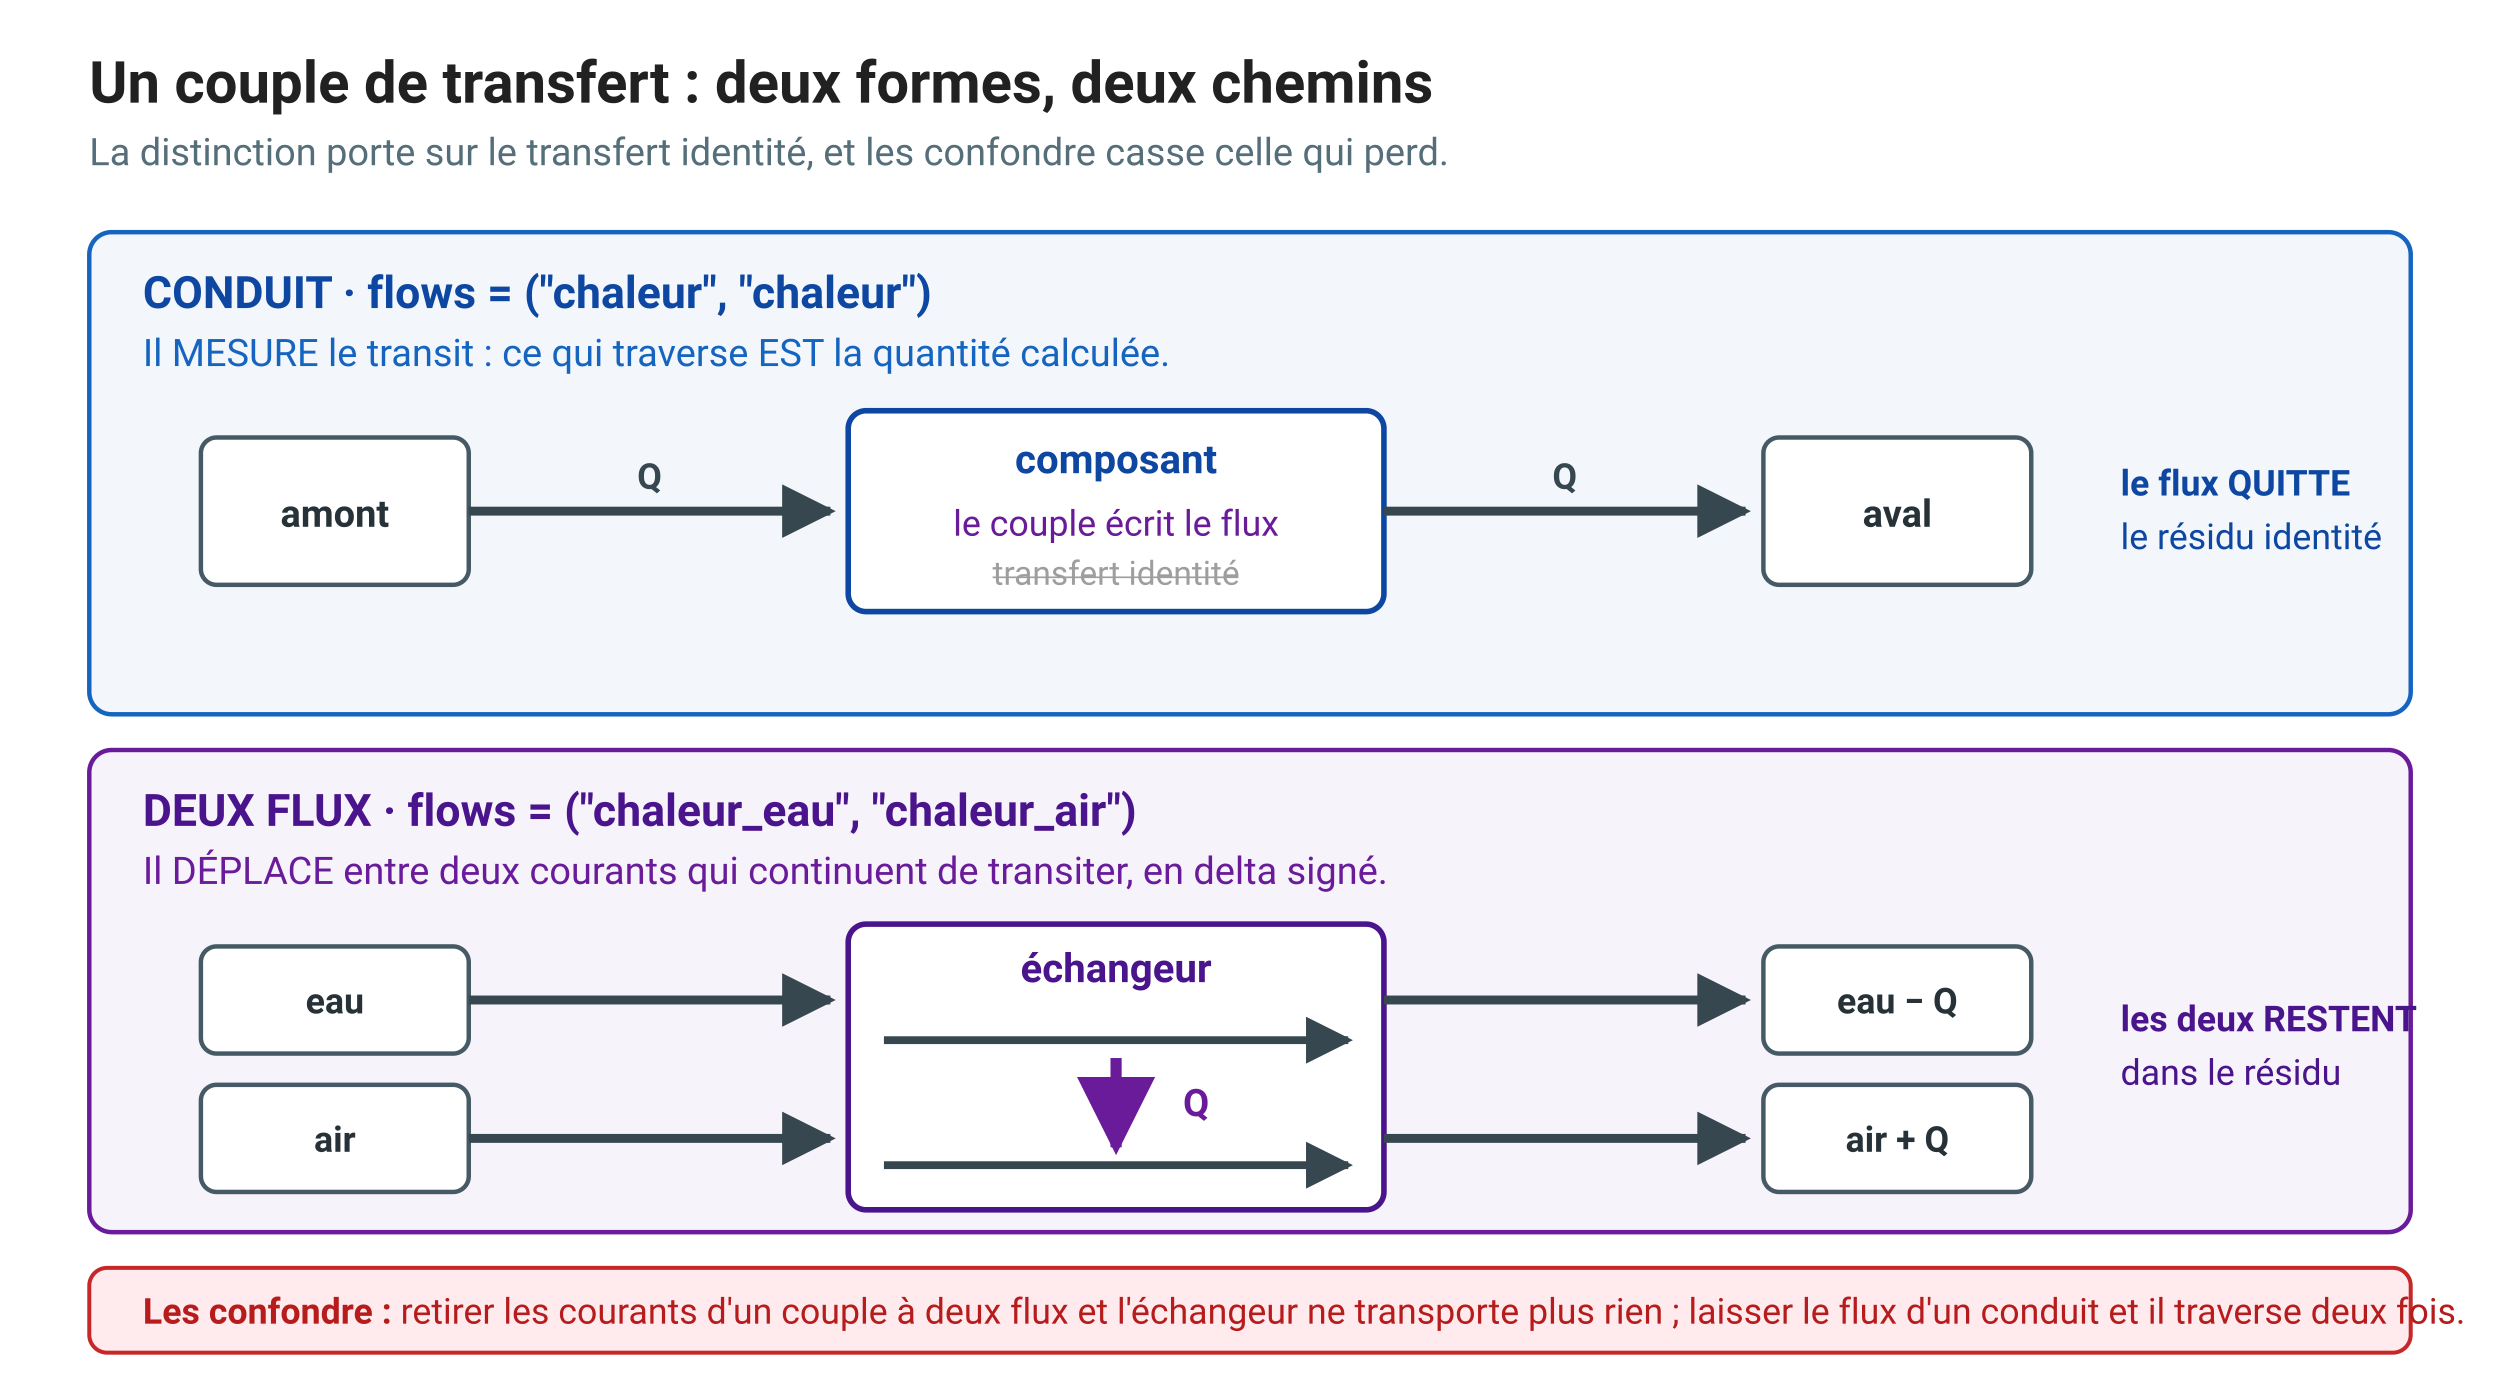
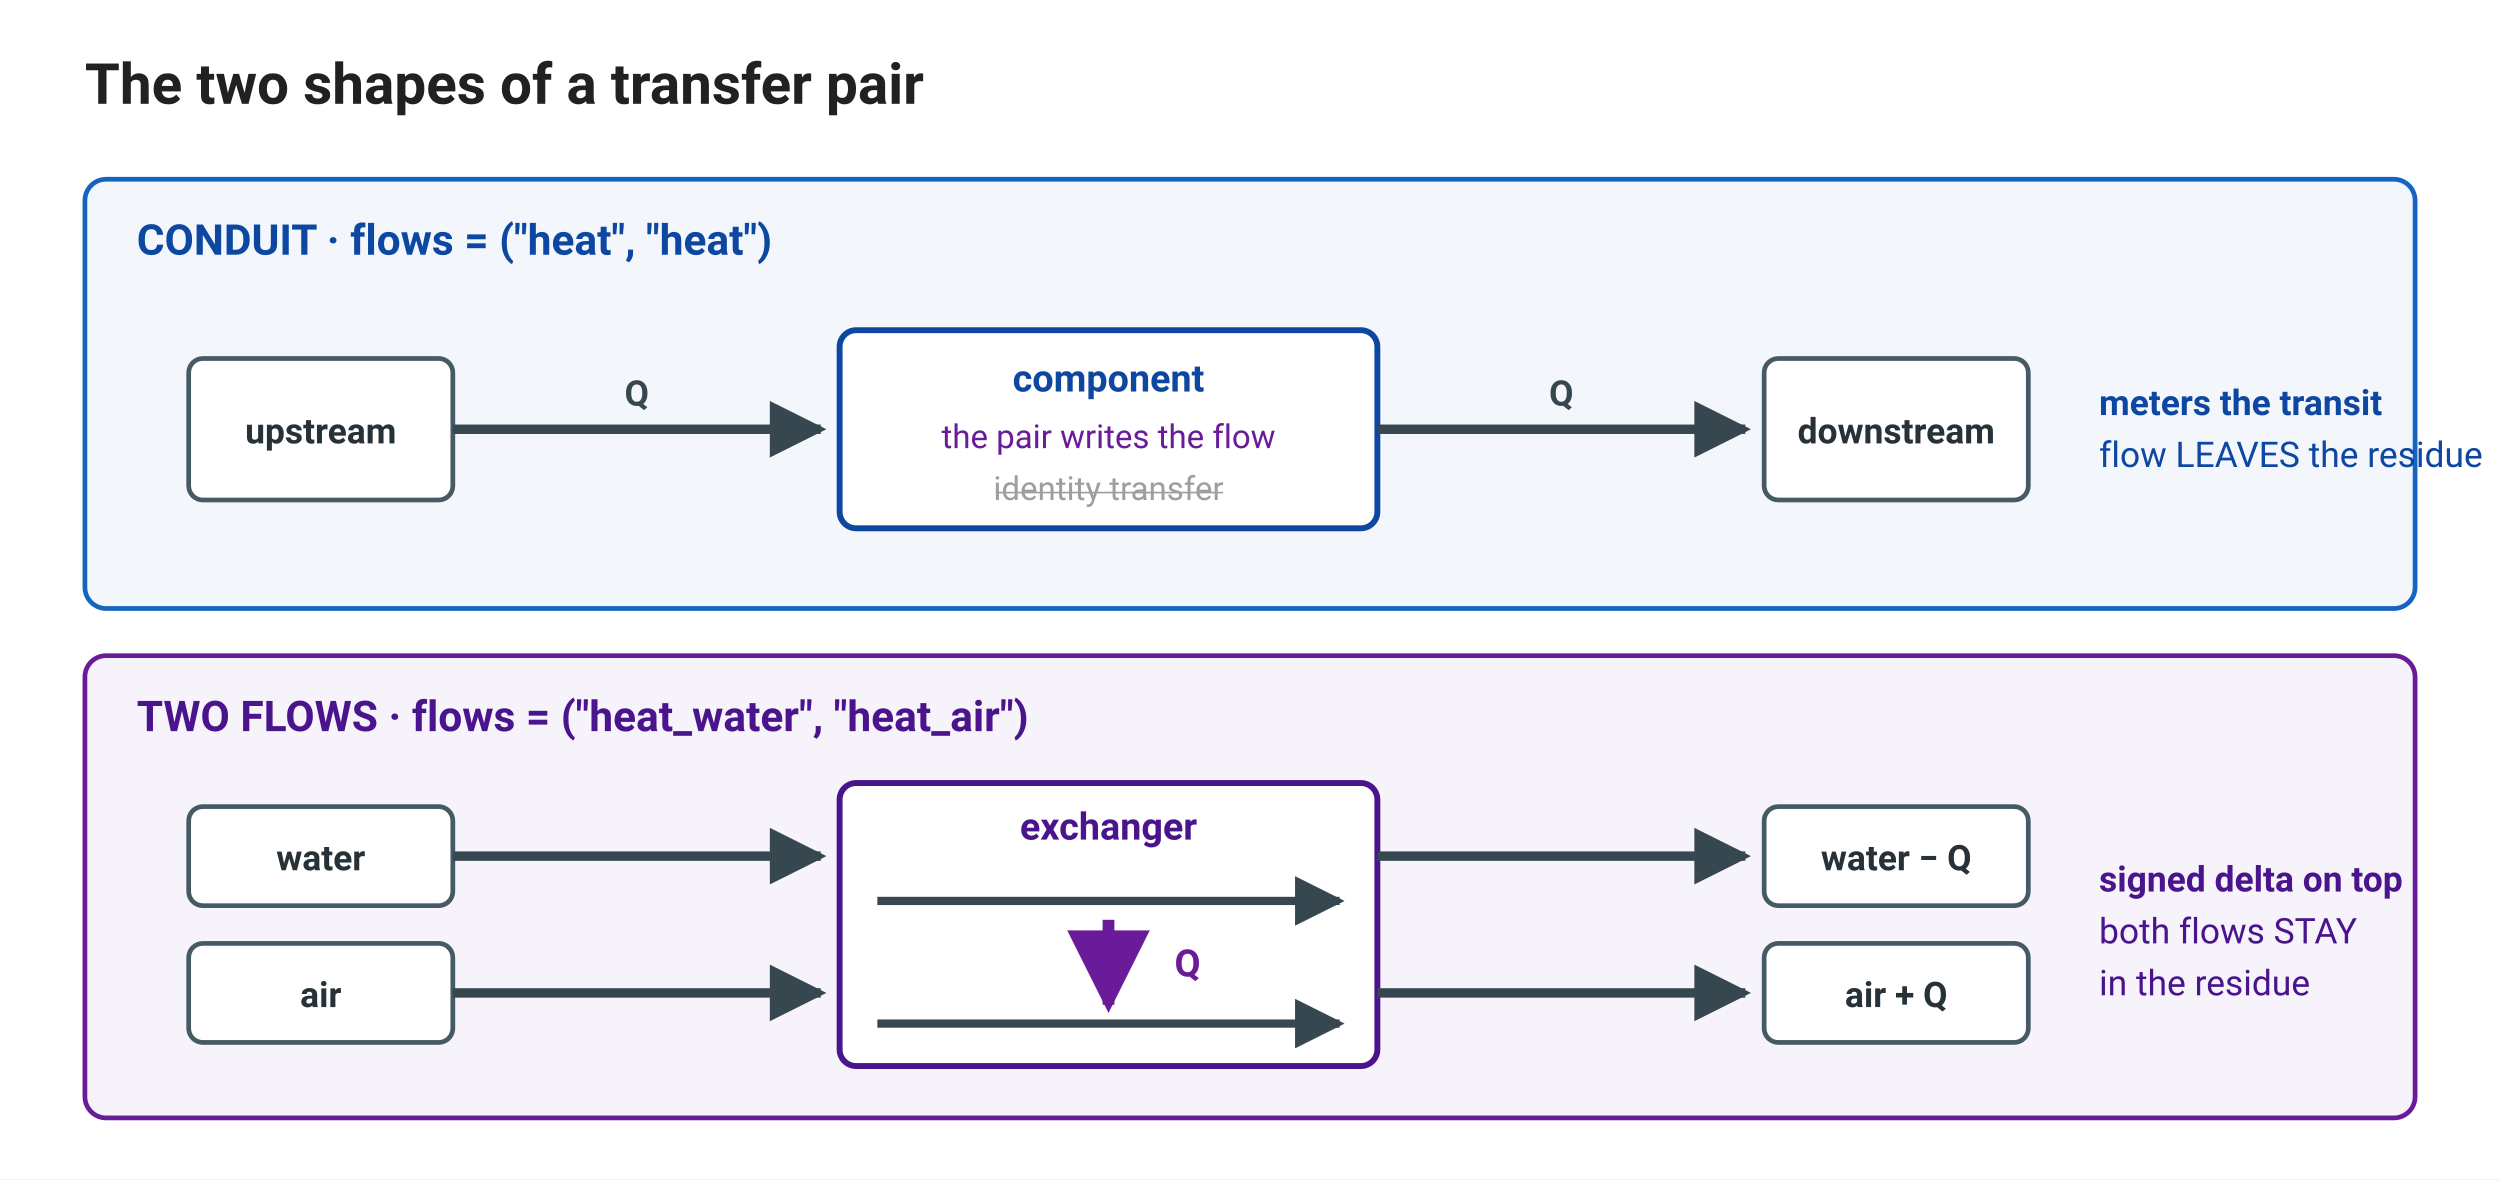
- <svg xmlns="http://www.w3.org/2000/svg" viewBox="0 0 1120 620" width="1120" height="620" font-family="system-ui, -apple-system, 'Segoe UI', Roboto, sans-serif">
-   <rect x="0" y="0" width="1120" height="620" fill="#ffffff" />
+ <svg xmlns="http://www.w3.org/2000/svg" viewBox="0 0 1060 500" width="1060" height="500" font-family="system-ui, -apple-system, 'Segoe UI', Roboto, sans-serif">
+   <rect x="0" y="0" width="1060" height="500" fill="#ffffff" />
  <defs>
    <marker id="tp-flow" viewBox="0 0 10 10" refX="9" refY="5" markerWidth="6" markerHeight="6" orient="auto-start-reverse">
      <path d="M 0 0 L 10 5 L 0 10 z" fill="#37474f" />
    </marker>
    <marker id="tp-move" viewBox="0 0 10 10" refX="9" refY="5" markerWidth="7" markerHeight="7" orient="auto-start-reverse">
      <path d="M 0 0 L 10 5 L 0 10 z" fill="#6a1b9a" />
    </marker>
-     <marker id="tp-gone" viewBox="0 0 10 10" refX="9" refY="5" markerWidth="6" markerHeight="6" orient="auto-start-reverse">
-       <path d="M 0 0 L 10 5 L 0 10 z" fill="#bdbdbd" />
-     </marker>
  </defs>
-   <text x="40" y="46" font-size="26" font-weight="700" fill="#212121">Un couple de transfert : deux formes, deux chemins</text>
-   <text x="40" y="74" font-size="17" fill="#546e7a">La distinction porte sur le transfert identité, et les confondre casse celle qui perd.</text>
+   <text x="36" y="44" font-size="24" font-weight="700" fill="#212121">The two shapes of a transfer pair</text>
  <g id="conduit">
-     <rect x="40" y="104" width="1040" height="216" rx="10" fill="#f3f7fb" stroke="#1565c0" stroke-width="2" />
-     <text x="64" y="138" font-size="20" font-weight="700" fill="#0d47a1">CONDUIT · flows = ("chaleur", "chaleur")</text>
-     <text x="64" y="164" font-size="17" fill="#1565c0">Il MESURE le transit : ce qui traverse EST la quantité calculée.</text>
-     <rect x="90" y="196" width="120" height="66" rx="7" fill="#ffffff" stroke="#455a64" stroke-width="2" />
-     <text x="150" y="236" font-size="17" font-weight="600" fill="#263238" text-anchor="middle">amont</text>
-     <rect x="380" y="184" width="240" height="90" rx="8" fill="#ffffff" stroke="#0d47a1" stroke-width="2.5" />
-     <text x="500" y="212" font-size="18" font-weight="700" fill="#0d47a1" text-anchor="middle">composant</text>
-     <text x="500" y="240" font-size="16" fill="#6a1b9a" text-anchor="middle">le couple écrit le flux</text>
-     <text x="500" y="262" font-size="15" fill="#9e9e9e" text-anchor="middle" text-decoration="line-through">transfert identité</text>
-     <rect x="790" y="196" width="120" height="66" rx="7" fill="#ffffff" stroke="#455a64" stroke-width="2" />
-     <text x="850" y="236" font-size="17" font-weight="600" fill="#263238" text-anchor="middle">aval</text>
-     <line x1="210" y1="229" x2="372" y2="229" stroke="#37474f" stroke-width="4" marker-end="url(#tp-flow)" />
-     <text x="291" y="219" font-size="16" fill="#37474f" text-anchor="middle" font-weight="600">Q</text>
-     <line x1="620" y1="229" x2="782" y2="229" stroke="#37474f" stroke-width="4" marker-end="url(#tp-flow)" />
-     <text x="701" y="219" font-size="16" fill="#37474f" text-anchor="middle" font-weight="600">Q</text>
-     <text x="950" y="222" font-size="16" fill="#0d47a1" font-weight="600">le flux QUITTE</text>
-     <text x="950" y="246" font-size="16" fill="#0d47a1">le résidu identité</text>
+     <rect x="36" y="76" width="988" height="182" rx="9" fill="#f3f7fb" stroke="#1565c0" stroke-width="2" />
+     <text x="58" y="108" font-size="18" font-weight="700" fill="#0d47a1">CONDUIT · flows = ("heat", "heat")</text>
+     <rect x="80" y="152" width="112" height="60" rx="6" fill="#ffffff" stroke="#455a64" stroke-width="2" />
+     <text x="136" y="188" font-size="15" font-weight="600" fill="#263238" text-anchor="middle">upstream</text>
+     <rect x="356" y="140" width="228" height="84" rx="7" fill="#ffffff" stroke="#0d47a1" stroke-width="2.5" />
+     <text x="470" y="166" font-size="16" font-weight="700" fill="#0d47a1" text-anchor="middle">component</text>
+     <text x="470" y="190" font-size="14" fill="#6a1b9a" text-anchor="middle">the pair writes the flow</text>
+     <text x="470" y="212" font-size="14" fill="#9e9e9e" text-anchor="middle" text-decoration="line-through">identity transfer</text>
+     <rect x="748" y="152" width="112" height="60" rx="6" fill="#ffffff" stroke="#455a64" stroke-width="2" />
+     <text x="804" y="188" font-size="15" font-weight="600" fill="#263238" text-anchor="middle">downstream</text>
+     <line x1="192" y1="182" x2="348" y2="182" stroke="#37474f" stroke-width="4" marker-end="url(#tp-flow)" />
+     <text x="270" y="172" font-size="15" fill="#37474f" text-anchor="middle" font-weight="600">Q</text>
+     <line x1="584" y1="182" x2="740" y2="182" stroke="#37474f" stroke-width="4" marker-end="url(#tp-flow)" />
+     <text x="662" y="172" font-size="15" fill="#37474f" text-anchor="middle" font-weight="600">Q</text>
+     <text x="890" y="176" font-size="15" font-weight="700" fill="#0d47a1">meters the transit</text>
+     <text x="890" y="198" font-size="15" fill="#0d47a1">flow LEAVES the residue</text>
  </g>
  <g id="two-flow">
-     <rect x="40" y="336" width="1040" height="216" rx="10" fill="#f6f3fb" stroke="#6a1b9a" stroke-width="2" />
-     <text x="64" y="370" font-size="20" font-weight="700" fill="#4a148c">DEUX FLUX · flows = ("chaleur_eau", "chaleur_air")</text>
-     <text x="64" y="396" font-size="17" fill="#6a1b9a">Il DÉPLACE entre deux courants qui continuent de transiter, en delta signé.</text>
-     <rect x="90" y="424" width="120" height="48" rx="7" fill="#ffffff" stroke="#455a64" stroke-width="2" />
-     <text x="150" y="454" font-size="16" font-weight="600" fill="#263238" text-anchor="middle">eau</text>
-     <rect x="90" y="486" width="120" height="48" rx="7" fill="#ffffff" stroke="#455a64" stroke-width="2" />
-     <text x="150" y="516" font-size="16" font-weight="600" fill="#263238" text-anchor="middle">air</text>
-     <rect x="380" y="414" width="240" height="128" rx="8" fill="#ffffff" stroke="#4a148c" stroke-width="2.5" />
-     <text x="500" y="440" font-size="18" font-weight="700" fill="#4a148c" text-anchor="middle">échangeur</text>
-     <line x1="396" y1="466" x2="604" y2="466" stroke="#37474f" stroke-width="3.5" marker-end="url(#tp-flow)" />
-     <line x1="396" y1="522" x2="604" y2="522" stroke="#37474f" stroke-width="3.5" marker-end="url(#tp-flow)" />
-     <path d="M 500 474 L 500 514" stroke="#6a1b9a" stroke-width="5" marker-end="url(#tp-move)" />
-     <text x="530" y="500" font-size="17" font-weight="700" fill="#6a1b9a">Q</text>
-     <rect x="790" y="424" width="120" height="48" rx="7" fill="#ffffff" stroke="#455a64" stroke-width="2" />
-     <text x="850" y="454" font-size="16" font-weight="600" fill="#263238" text-anchor="middle">eau − Q</text>
-     <rect x="790" y="486" width="120" height="48" rx="7" fill="#ffffff" stroke="#455a64" stroke-width="2" />
-     <text x="850" y="516" font-size="16" font-weight="600" fill="#263238" text-anchor="middle">air + Q</text>
-     <line x1="210" y1="448" x2="372" y2="448" stroke="#37474f" stroke-width="4" marker-end="url(#tp-flow)" />
-     <line x1="210" y1="510" x2="372" y2="510" stroke="#37474f" stroke-width="4" marker-end="url(#tp-flow)" />
-     <line x1="620" y1="448" x2="782" y2="448" stroke="#37474f" stroke-width="4" marker-end="url(#tp-flow)" />
-     <line x1="620" y1="510" x2="782" y2="510" stroke="#37474f" stroke-width="4" marker-end="url(#tp-flow)" />
-     <text x="950" y="462" font-size="16" fill="#4a148c" font-weight="600">les deux RESTENT</text>
-     <text x="950" y="486" font-size="16" fill="#4a148c">dans le résidu</text>
-   </g>
-   <g id="warning">
-     <rect x="40" y="568" width="1040" height="38" rx="8" fill="#ffebee" stroke="#c62828" stroke-width="1.8" />
-     <text x="64" y="593" font-size="16" fill="#b71c1c">
-       <tspan font-weight="700">Les confondre :</tspan> retirer les courants d'un couple à deux flux et l'échangeur ne transporte plus rien ; laisser le flux d'un conduit et il traverse deux fois.</text>
+     <rect x="36" y="278" width="988" height="196" rx="9" fill="#f6f3fb" stroke="#6a1b9a" stroke-width="2" />
+     <text x="58" y="310" font-size="18" font-weight="700" fill="#4a148c">TWO FLOWS · flows = ("heat_water", "heat_air")</text>
+     <rect x="80" y="342" width="112" height="42" rx="6" fill="#ffffff" stroke="#455a64" stroke-width="2" />
+     <text x="136" y="369" font-size="15" font-weight="600" fill="#263238" text-anchor="middle">water</text>
+     <rect x="80" y="400" width="112" height="42" rx="6" fill="#ffffff" stroke="#455a64" stroke-width="2" />
+     <text x="136" y="427" font-size="15" font-weight="600" fill="#263238" text-anchor="middle">air</text>
+     <rect x="356" y="332" width="228" height="120" rx="7" fill="#ffffff" stroke="#4a148c" stroke-width="2.5" />
+     <text x="470" y="356" font-size="16" font-weight="700" fill="#4a148c" text-anchor="middle">exchanger</text>
+     <line x1="372" y1="382" x2="568" y2="382" stroke="#37474f" stroke-width="3.5" marker-end="url(#tp-flow)" />
+     <line x1="372" y1="434" x2="568" y2="434" stroke="#37474f" stroke-width="3.5" marker-end="url(#tp-flow)" />
+     <path d="M 470 390 L 470 426" stroke="#6a1b9a" stroke-width="5" marker-end="url(#tp-move)" />
+     <text x="498" y="414" font-size="16" font-weight="700" fill="#6a1b9a">Q</text>
+     <rect x="748" y="342" width="112" height="42" rx="6" fill="#ffffff" stroke="#455a64" stroke-width="2" />
+     <text x="804" y="369" font-size="15" font-weight="600" fill="#263238" text-anchor="middle">water − Q</text>
+     <rect x="748" y="400" width="112" height="42" rx="6" fill="#ffffff" stroke="#455a64" stroke-width="2" />
+     <text x="804" y="427" font-size="15" font-weight="600" fill="#263238" text-anchor="middle">air + Q</text>
+     <line x1="192" y1="363" x2="348" y2="363" stroke="#37474f" stroke-width="4" marker-end="url(#tp-flow)" />
+     <line x1="192" y1="421" x2="348" y2="421" stroke="#37474f" stroke-width="4" marker-end="url(#tp-flow)" />
+     <line x1="584" y1="363" x2="740" y2="363" stroke="#37474f" stroke-width="4" marker-end="url(#tp-flow)" />
+     <line x1="584" y1="421" x2="740" y2="421" stroke="#37474f" stroke-width="4" marker-end="url(#tp-flow)" />
+     <text x="890" y="378" font-size="15" font-weight="700" fill="#4a148c">signed delta on top</text>
+     <text x="890" y="400" font-size="15" fill="#4a148c">both flows STAY</text>
+     <text x="890" y="422" font-size="15" fill="#4a148c">in the residue</text>
  </g>
</svg>
